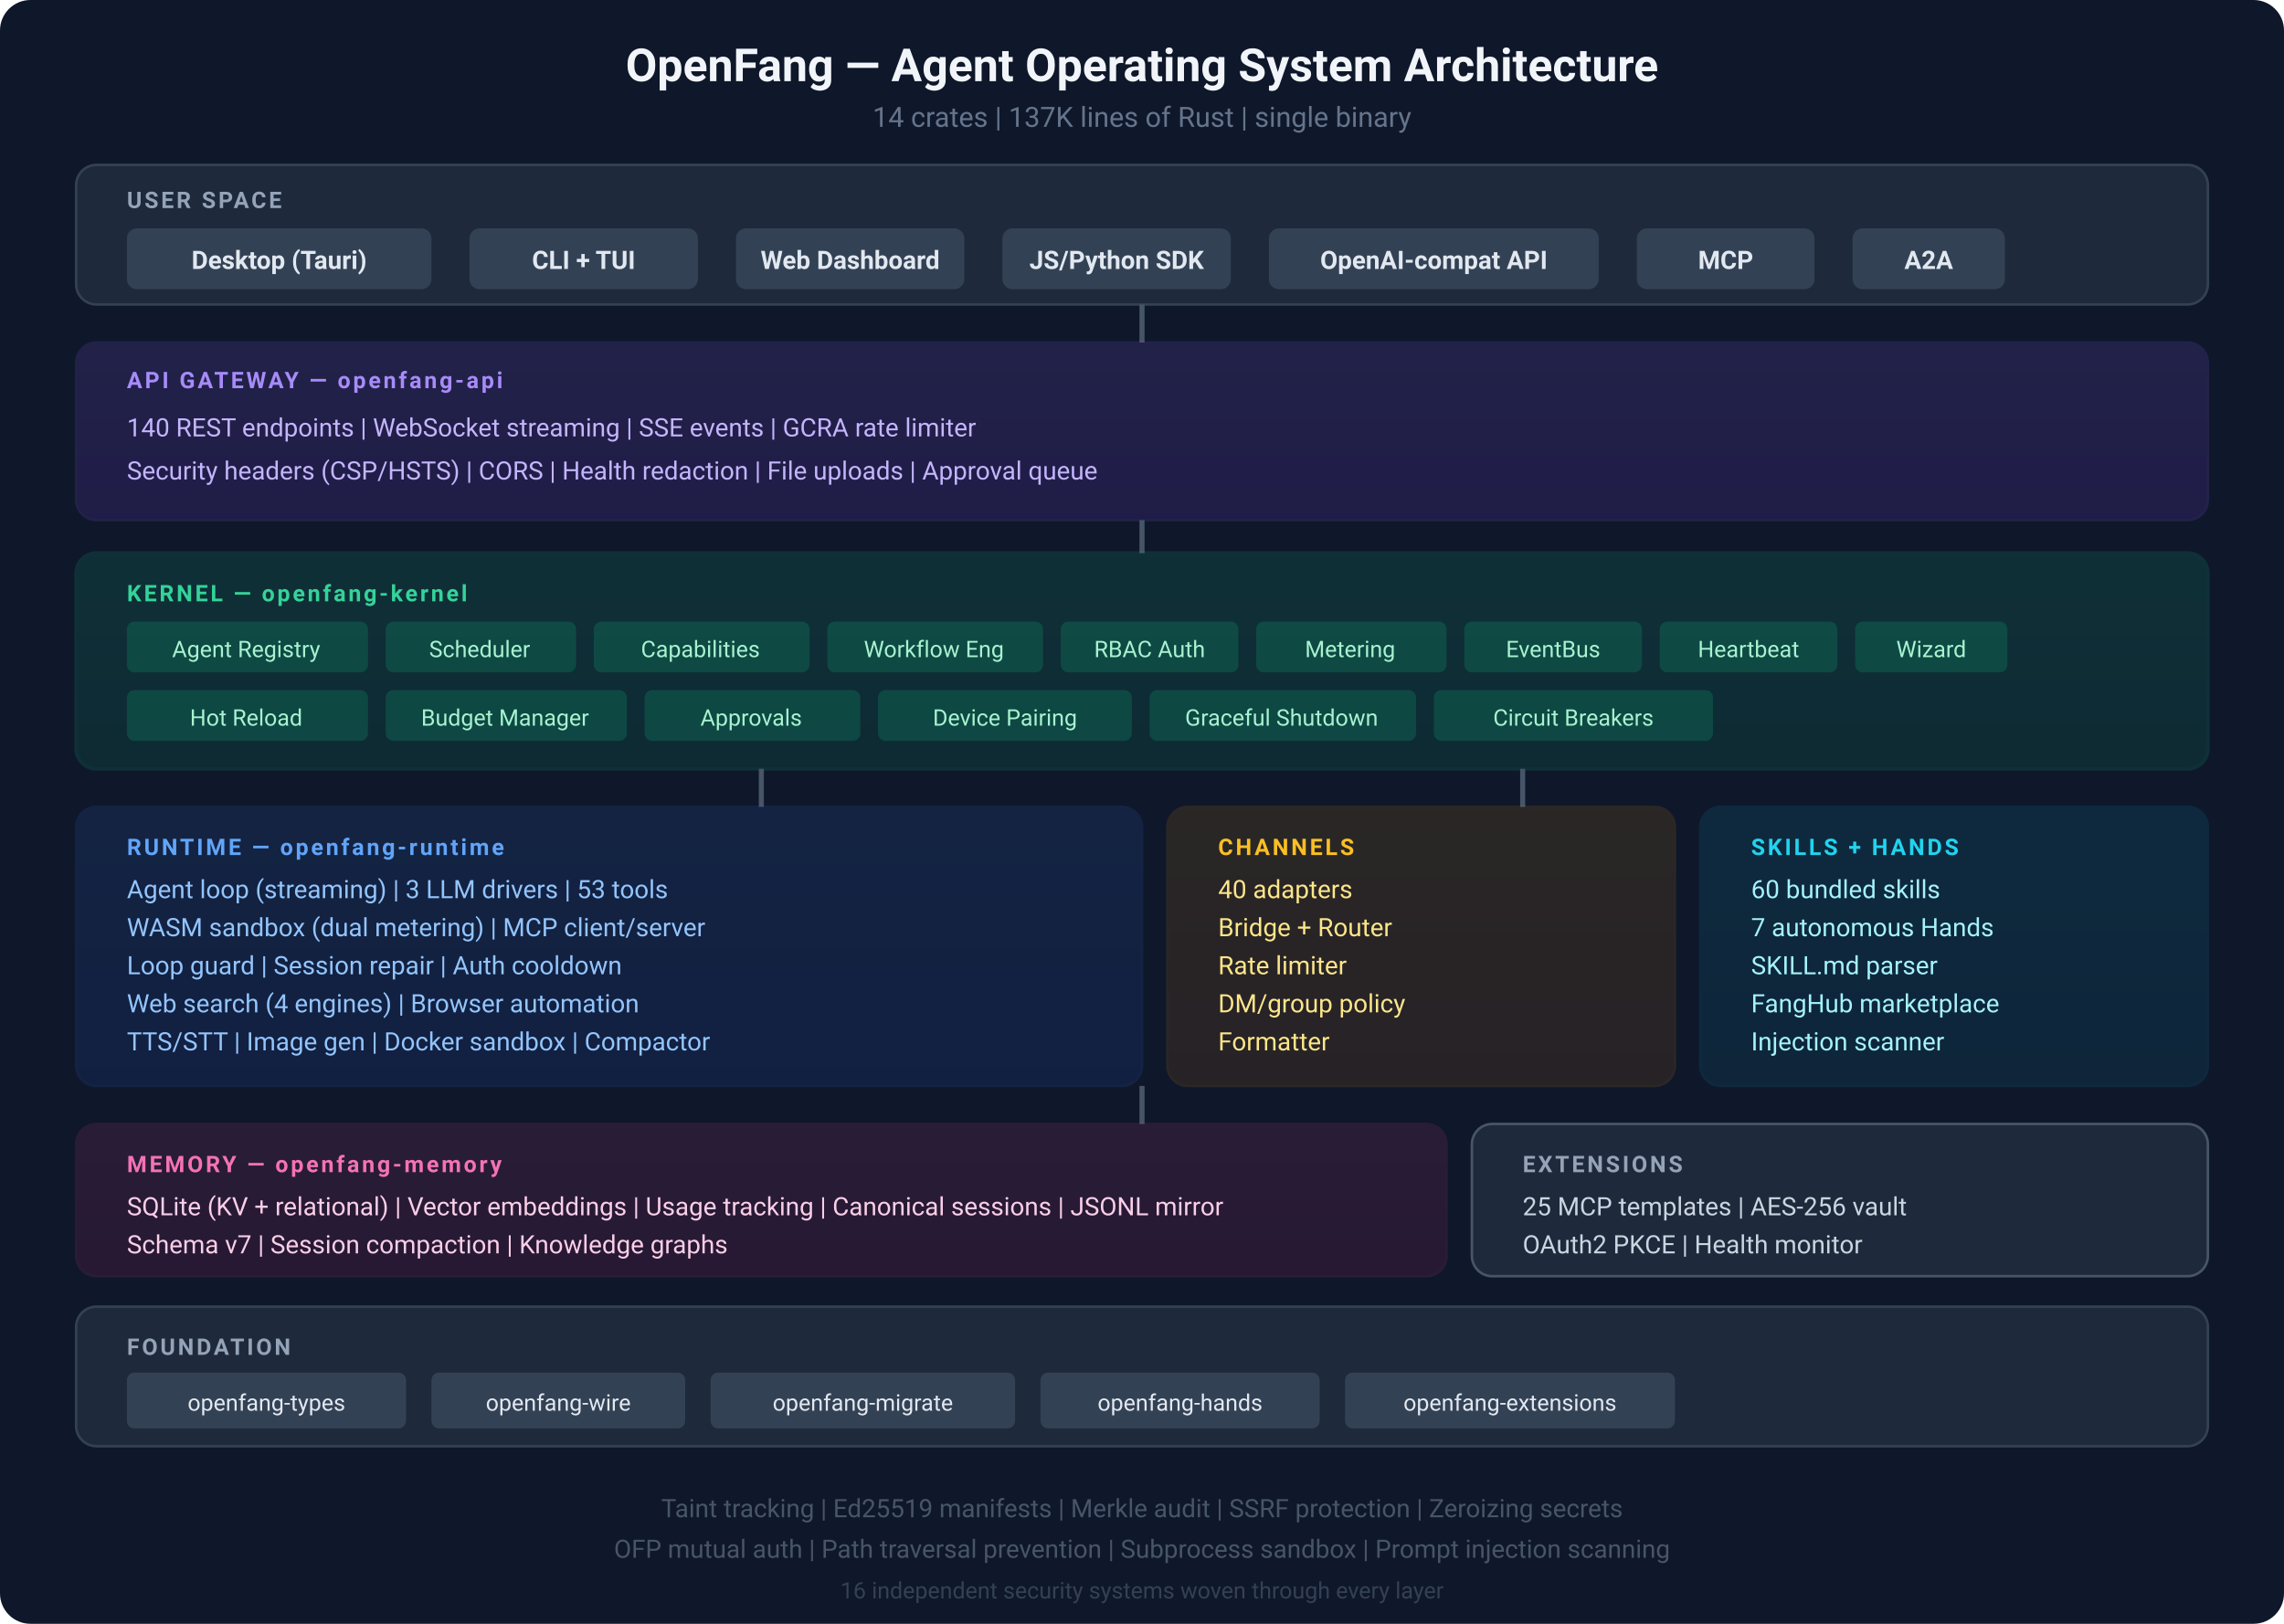
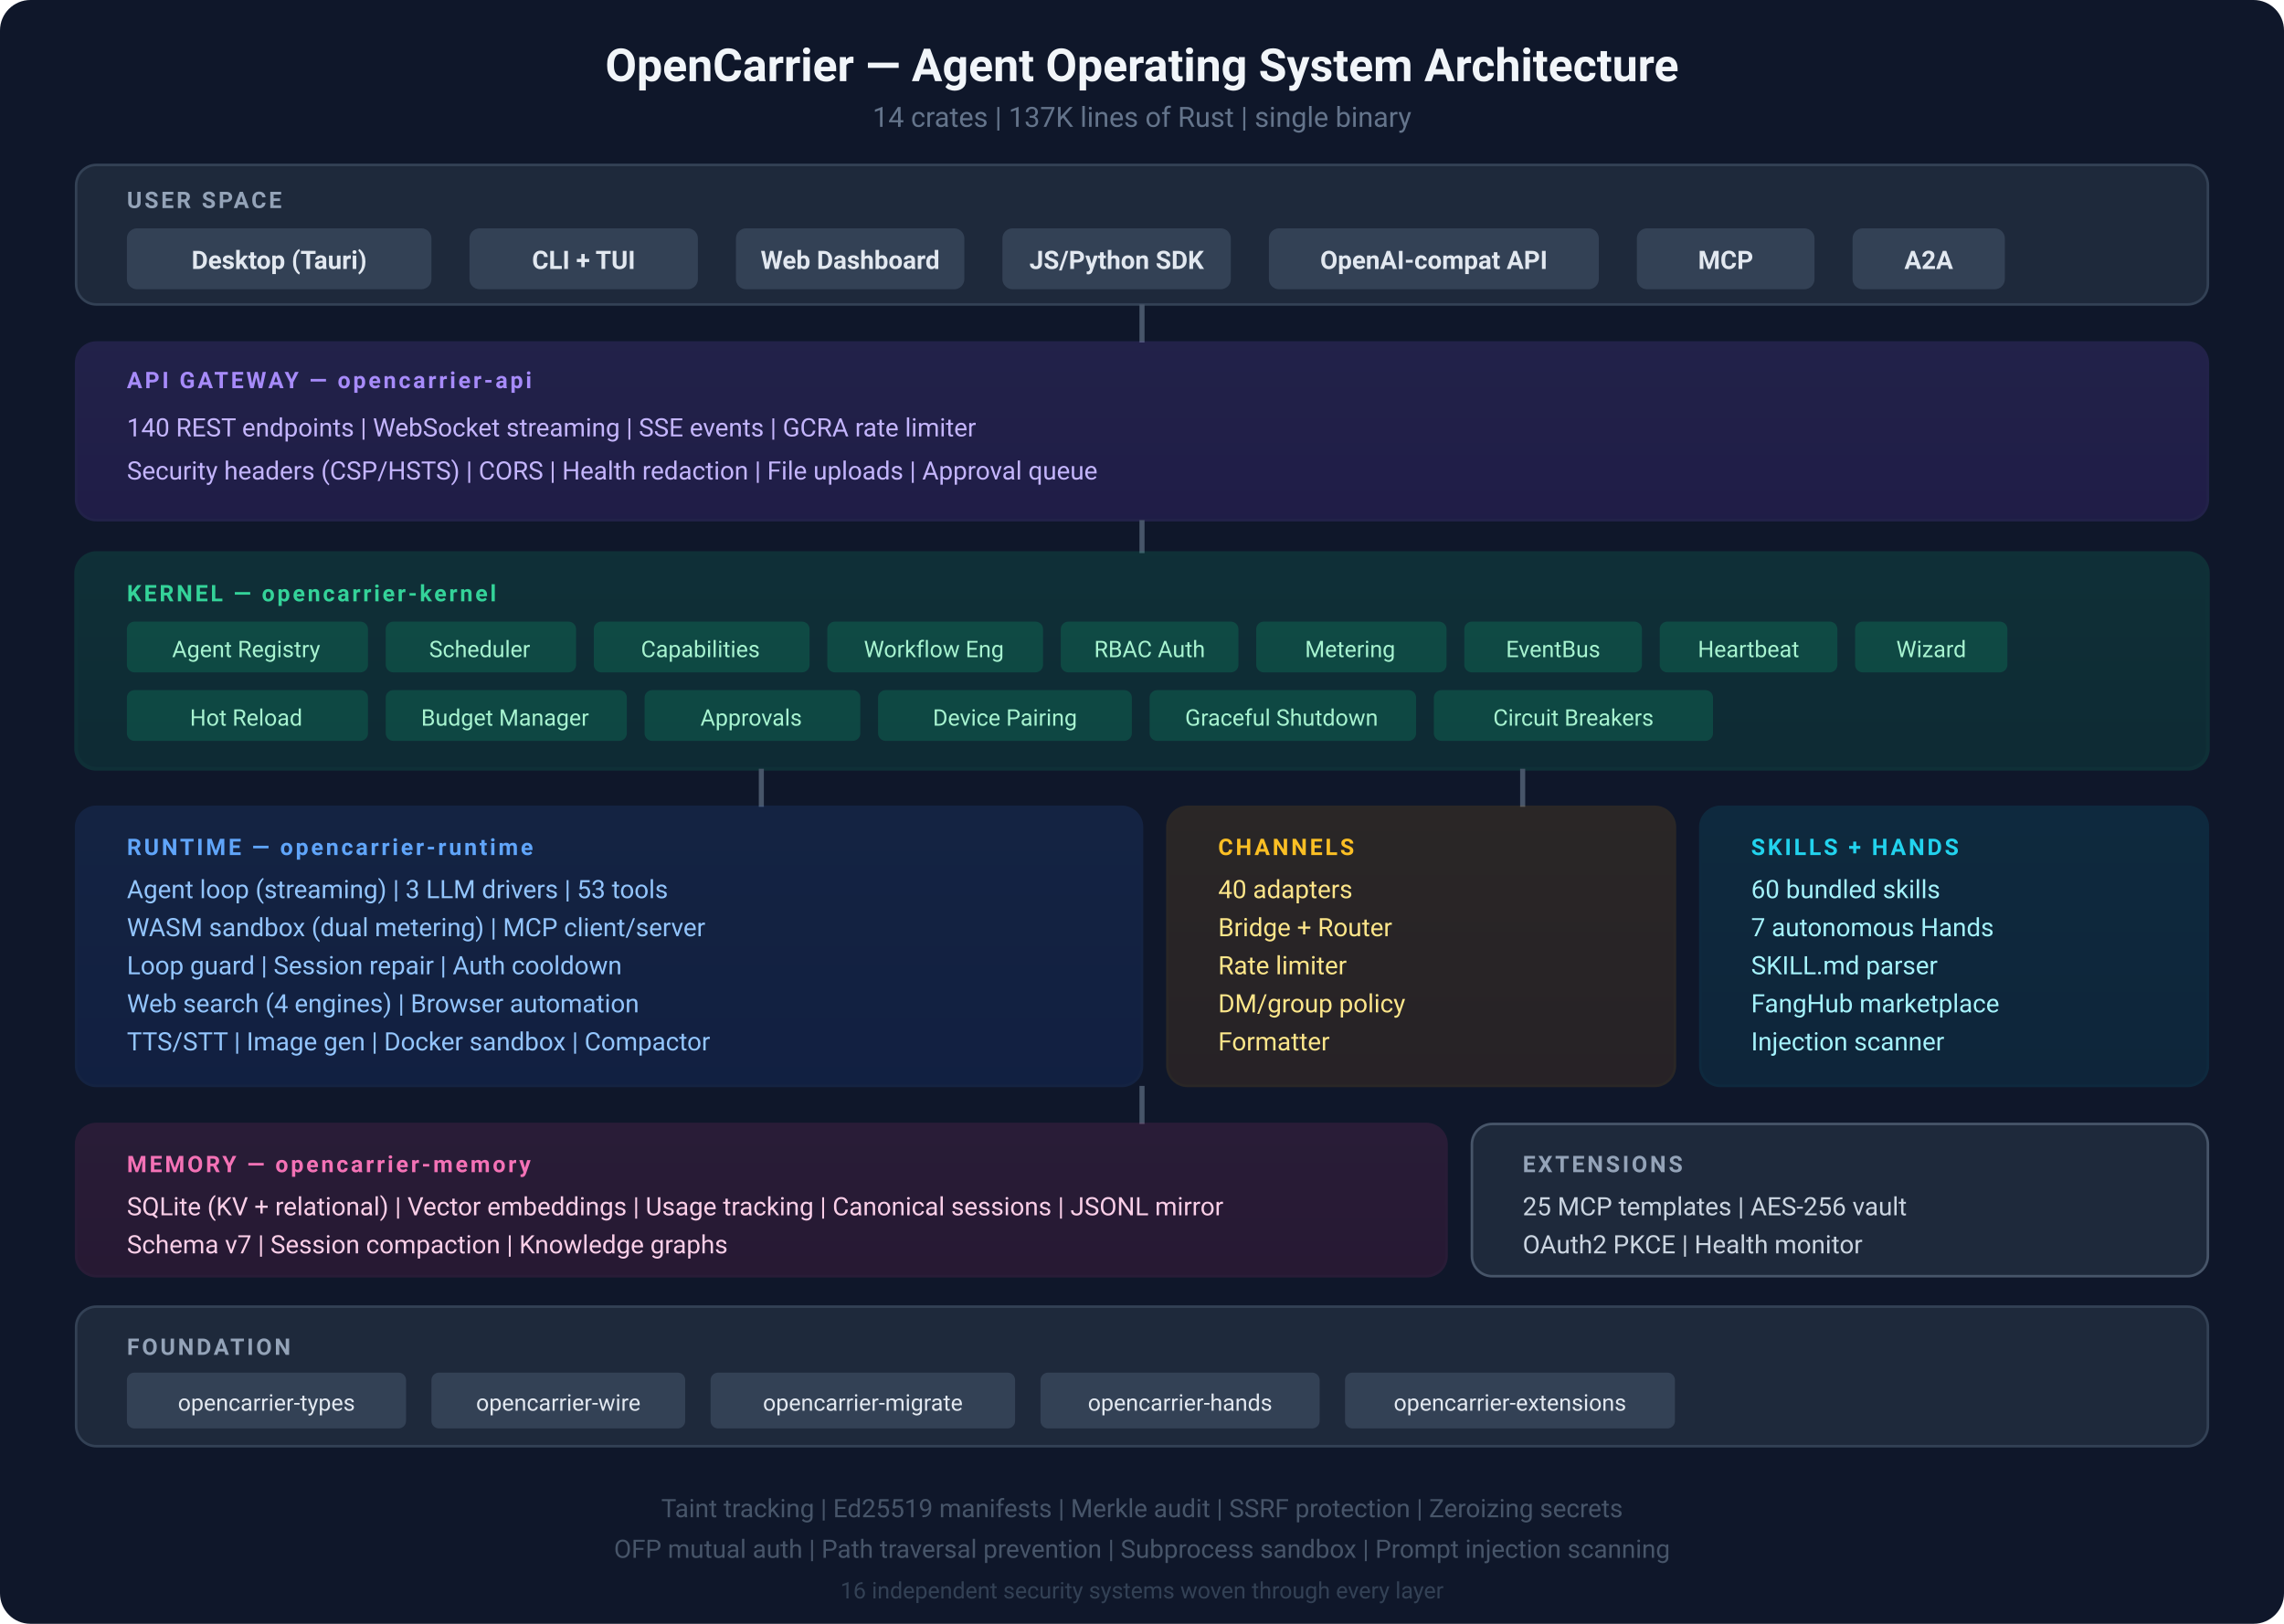
<svg xmlns="http://www.w3.org/2000/svg" viewBox="0 0 900 640" font-family="-apple-system,BlinkMacSystemFont,'Segoe UI',Roboto,Helvetica,Arial,sans-serif">
  <defs>
    <linearGradient id="kern" x1="0" y1="0" x2="0" y2="1">
      <stop offset="0%" stop-color="#10b981" />
      <stop offset="100%" stop-color="#059669" />
    </linearGradient>
    <linearGradient id="rt" x1="0" y1="0" x2="0" y2="1">
      <stop offset="0%" stop-color="#3b82f6" />
      <stop offset="100%" stop-color="#2563eb" />
    </linearGradient>
    <linearGradient id="api" x1="0" y1="0" x2="0" y2="1">
      <stop offset="0%" stop-color="#8b5cf6" />
      <stop offset="100%" stop-color="#7c3aed" />
    </linearGradient>
    <linearGradient id="ch" x1="0" y1="0" x2="0" y2="1">
      <stop offset="0%" stop-color="#f59e0b" />
      <stop offset="100%" stop-color="#d97706" />
    </linearGradient>
    <linearGradient id="mem" x1="0" y1="0" x2="0" y2="1">
      <stop offset="0%" stop-color="#ec4899" />
      <stop offset="100%" stop-color="#db2777" />
    </linearGradient>
    <linearGradient id="ext" x1="0" y1="0" x2="0" y2="1">
      <stop offset="0%" stop-color="#06b6d4" />
      <stop offset="100%" stop-color="#0891b2" />
    </linearGradient>
  </defs>
  <rect width="900" height="640" rx="12" fill="#0f172a" />
-   <text x="450" y="32" text-anchor="middle" fill="#f1f5f9" font-size="18" font-weight="700">OpenFang — Agent Operating System Architecture</text>
+   <text x="450" y="32" text-anchor="middle" fill="#f1f5f9" font-size="18" font-weight="700">OpenCarrier — Agent Operating System Architecture</text>
  <text x="450" y="50" text-anchor="middle" fill="#64748b" font-size="11">14 crates | 137K lines of Rust | single binary</text>
  <rect x="30" y="65" width="840" height="55" rx="8" fill="#1e293b" stroke="#334155" stroke-width="1" />
  <text x="50" y="82" fill="#94a3b8" font-size="9" font-weight="600" letter-spacing="1">USER SPACE</text>
  <rect x="50" y="90" width="120" height="24" rx="4" fill="#334155" />
  <text x="110" y="106" text-anchor="middle" fill="#e2e8f0" font-size="10" font-weight="600">Desktop (Tauri)</text>
  <rect x="185" y="90" width="90" height="24" rx="4" fill="#334155" />
  <text x="230" y="106" text-anchor="middle" fill="#e2e8f0" font-size="10" font-weight="600">CLI + TUI</text>
  <rect x="290" y="90" width="90" height="24" rx="4" fill="#334155" />
  <text x="335" y="106" text-anchor="middle" fill="#e2e8f0" font-size="10" font-weight="600">Web Dashboard</text>
  <rect x="395" y="90" width="90" height="24" rx="4" fill="#334155" />
  <text x="440" y="106" text-anchor="middle" fill="#e2e8f0" font-size="10" font-weight="600">JS/Python SDK</text>
  <rect x="500" y="90" width="130" height="24" rx="4" fill="#334155" />
  <text x="565" y="106" text-anchor="middle" fill="#e2e8f0" font-size="10" font-weight="600">OpenAI-compat API</text>
  <rect x="645" y="90" width="70" height="24" rx="4" fill="#334155" />
  <text x="680" y="106" text-anchor="middle" fill="#e2e8f0" font-size="10" font-weight="600">MCP</text>
  <rect x="730" y="90" width="60" height="24" rx="4" fill="#334155" />
  <text x="760" y="106" text-anchor="middle" fill="#e2e8f0" font-size="10" font-weight="600">A2A</text>
  <line x1="450" y1="120" x2="450" y2="135" stroke="#475569" stroke-width="2" marker-end="url(#arrowhead)" />
  <rect x="30" y="135" width="840" height="70" rx="8" fill="url(#api)" opacity="0.15" stroke="#8b5cf6" stroke-width="1" />
-   <text x="50" y="153" fill="#a78bfa" font-size="9" font-weight="600" letter-spacing="1">API GATEWAY — openfang-api</text>
+   <text x="50" y="153" fill="#a78bfa" font-size="9" font-weight="600" letter-spacing="1">API GATEWAY — opencarrier-api</text>
  <text x="50" y="172" fill="#c4b5fd" font-size="10">140 REST endpoints | WebSocket streaming | SSE events | GCRA rate limiter</text>
  <text x="50" y="189" fill="#c4b5fd" font-size="10">Security headers (CSP/HSTS) | CORS | Health redaction | File uploads | Approval queue</text>
  <line x1="450" y1="205" x2="450" y2="218" stroke="#475569" stroke-width="2" />
  <rect x="30" y="218" width="840" height="85" rx="8" fill="url(#kern)" opacity="0.15" stroke="#10b981" stroke-width="1.5" />
-   <text x="50" y="237" fill="#34d399" font-size="9" font-weight="600" letter-spacing="1">KERNEL — openfang-kernel</text>
+   <text x="50" y="237" fill="#34d399" font-size="9" font-weight="600" letter-spacing="1">KERNEL — opencarrier-kernel</text>
  <rect x="50" y="245" width="95" height="20" rx="3" fill="#10b98133" />
  <text x="97" y="259" text-anchor="middle" fill="#a7f3d0" font-size="9">Agent Registry</text>
  <rect x="152" y="245" width="75" height="20" rx="3" fill="#10b98133" />
  <text x="189" y="259" text-anchor="middle" fill="#a7f3d0" font-size="9">Scheduler</text>
  <rect x="234" y="245" width="85" height="20" rx="3" fill="#10b98133" />
  <text x="276" y="259" text-anchor="middle" fill="#a7f3d0" font-size="9">Capabilities</text>
  <rect x="326" y="245" width="85" height="20" rx="3" fill="#10b98133" />
  <text x="368" y="259" text-anchor="middle" fill="#a7f3d0" font-size="9">Workflow Eng</text>
  <rect x="418" y="245" width="70" height="20" rx="3" fill="#10b98133" />
  <text x="453" y="259" text-anchor="middle" fill="#a7f3d0" font-size="9">RBAC Auth</text>
  <rect x="495" y="245" width="75" height="20" rx="3" fill="#10b98133" />
  <text x="532" y="259" text-anchor="middle" fill="#a7f3d0" font-size="9">Metering</text>
  <rect x="577" y="245" width="70" height="20" rx="3" fill="#10b98133" />
  <text x="612" y="259" text-anchor="middle" fill="#a7f3d0" font-size="9">EventBus</text>
  <rect x="654" y="245" width="70" height="20" rx="3" fill="#10b98133" />
  <text x="689" y="259" text-anchor="middle" fill="#a7f3d0" font-size="9">Heartbeat</text>
  <rect x="731" y="245" width="60" height="20" rx="3" fill="#10b98133" />
  <text x="761" y="259" text-anchor="middle" fill="#a7f3d0" font-size="9">Wizard</text>
  <rect x="50" y="272" width="95" height="20" rx="3" fill="#10b98133" />
  <text x="97" y="286" text-anchor="middle" fill="#a7f3d0" font-size="9">Hot Reload</text>
  <rect x="152" y="272" width="95" height="20" rx="3" fill="#10b98133" />
  <text x="199" y="286" text-anchor="middle" fill="#a7f3d0" font-size="9">Budget Manager</text>
  <rect x="254" y="272" width="85" height="20" rx="3" fill="#10b98133" />
  <text x="296" y="286" text-anchor="middle" fill="#a7f3d0" font-size="9">Approvals</text>
  <rect x="346" y="272" width="100" height="20" rx="3" fill="#10b98133" />
  <text x="396" y="286" text-anchor="middle" fill="#a7f3d0" font-size="9">Device Pairing</text>
  <rect x="453" y="272" width="105" height="20" rx="3" fill="#10b98133" />
  <text x="505" y="286" text-anchor="middle" fill="#a7f3d0" font-size="9">Graceful Shutdown</text>
  <rect x="565" y="272" width="110" height="20" rx="3" fill="#10b98133" />
  <text x="620" y="286" text-anchor="middle" fill="#a7f3d0" font-size="9">Circuit Breakers</text>
  <line x1="300" y1="303" x2="300" y2="318" stroke="#475569" stroke-width="2" />
  <line x1="600" y1="303" x2="600" y2="318" stroke="#475569" stroke-width="2" />
  <rect x="30" y="318" width="420" height="110" rx="8" fill="url(#rt)" opacity="0.12" stroke="#3b82f6" stroke-width="1" />
-   <text x="50" y="337" fill="#60a5fa" font-size="9" font-weight="600" letter-spacing="1">RUNTIME — openfang-runtime</text>
+   <text x="50" y="337" fill="#60a5fa" font-size="9" font-weight="600" letter-spacing="1">RUNTIME — opencarrier-runtime</text>
  <text x="50" y="354" fill="#93c5fd" font-size="10">Agent loop (streaming) | 3 LLM drivers | 53 tools</text>
  <text x="50" y="369" fill="#93c5fd" font-size="10">WASM sandbox (dual metering) | MCP client/server</text>
  <text x="50" y="384" fill="#93c5fd" font-size="10">Loop guard | Session repair | Auth cooldown</text>
  <text x="50" y="399" fill="#93c5fd" font-size="10">Web search (4 engines) | Browser automation</text>
  <text x="50" y="414" fill="#93c5fd" font-size="10">TTS/STT | Image gen | Docker sandbox | Compactor</text>
  <rect x="460" y="318" width="200" height="110" rx="8" fill="url(#ch)" opacity="0.12" stroke="#f59e0b" stroke-width="1" />
  <text x="480" y="337" fill="#fbbf24" font-size="9" font-weight="600" letter-spacing="1">CHANNELS</text>
  <text x="480" y="354" fill="#fde68a" font-size="10">40 adapters</text>
  <text x="480" y="369" fill="#fde68a" font-size="10">Bridge + Router</text>
  <text x="480" y="384" fill="#fde68a" font-size="10">Rate limiter</text>
  <text x="480" y="399" fill="#fde68a" font-size="10">DM/group policy</text>
  <text x="480" y="414" fill="#fde68a" font-size="10">Formatter</text>
  <rect x="670" y="318" width="200" height="110" rx="8" fill="url(#ext)" opacity="0.12" stroke="#06b6d4" stroke-width="1" />
  <text x="690" y="337" fill="#22d3ee" font-size="9" font-weight="600" letter-spacing="1">SKILLS + HANDS</text>
  <text x="690" y="354" fill="#a5f3fc" font-size="10">60 bundled skills</text>
  <text x="690" y="369" fill="#a5f3fc" font-size="10">7 autonomous Hands</text>
  <text x="690" y="384" fill="#a5f3fc" font-size="10">SKILL.md parser</text>
  <text x="690" y="399" fill="#a5f3fc" font-size="10">FangHub marketplace</text>
  <text x="690" y="414" fill="#a5f3fc" font-size="10">Injection scanner</text>
  <line x1="450" y1="428" x2="450" y2="443" stroke="#475569" stroke-width="2" />
  <rect x="30" y="443" width="540" height="60" rx="8" fill="url(#mem)" opacity="0.12" stroke="#ec4899" stroke-width="1" />
-   <text x="50" y="462" fill="#f472b6" font-size="9" font-weight="600" letter-spacing="1">MEMORY — openfang-memory</text>
+   <text x="50" y="462" fill="#f472b6" font-size="9" font-weight="600" letter-spacing="1">MEMORY — opencarrier-memory</text>
  <text x="50" y="479" fill="#fbcfe8" font-size="10">SQLite (KV + relational) | Vector embeddings | Usage tracking | Canonical sessions | JSONL mirror</text>
  <text x="50" y="494" fill="#fbcfe8" font-size="10">Schema v7 | Session compaction | Knowledge graphs</text>
  <rect x="580" y="443" width="290" height="60" rx="8" fill="#1e293b" stroke="#475569" stroke-width="1" />
  <text x="600" y="462" fill="#94a3b8" font-size="9" font-weight="600" letter-spacing="1">EXTENSIONS</text>
  <text x="600" y="479" fill="#cbd5e1" font-size="10">25 MCP templates | AES-256 vault</text>
  <text x="600" y="494" fill="#cbd5e1" font-size="10">OAuth2 PKCE | Health monitor</text>
  <rect x="30" y="515" width="840" height="55" rx="8" fill="#1e293b" stroke="#334155" stroke-width="1" />
  <text x="50" y="534" fill="#94a3b8" font-size="9" font-weight="600" letter-spacing="1">FOUNDATION</text>
  <rect x="50" y="541" width="110" height="22" rx="3" fill="#334155" />
-   <text x="105" y="556" text-anchor="middle" fill="#e2e8f0" font-size="9">openfang-types</text>
+   <text x="105" y="556" text-anchor="middle" fill="#e2e8f0" font-size="9">opencarrier-types</text>
  <rect x="170" y="541" width="100" height="22" rx="3" fill="#334155" />
-   <text x="220" y="556" text-anchor="middle" fill="#e2e8f0" font-size="9">openfang-wire</text>
+   <text x="220" y="556" text-anchor="middle" fill="#e2e8f0" font-size="9">opencarrier-wire</text>
  <rect x="280" y="541" width="120" height="22" rx="3" fill="#334155" />
-   <text x="340" y="556" text-anchor="middle" fill="#e2e8f0" font-size="9">openfang-migrate</text>
+   <text x="340" y="556" text-anchor="middle" fill="#e2e8f0" font-size="9">opencarrier-migrate</text>
  <rect x="410" y="541" width="110" height="22" rx="3" fill="#334155" />
-   <text x="465" y="556" text-anchor="middle" fill="#e2e8f0" font-size="9">openfang-hands</text>
+   <text x="465" y="556" text-anchor="middle" fill="#e2e8f0" font-size="9">opencarrier-hands</text>
  <rect x="530" y="541" width="130" height="22" rx="3" fill="#334155" />
-   <text x="595" y="556" text-anchor="middle" fill="#e2e8f0" font-size="9">openfang-extensions</text>
+   <text x="595" y="556" text-anchor="middle" fill="#e2e8f0" font-size="9">opencarrier-extensions</text>
  <text x="450" y="598" text-anchor="middle" fill="#475569" font-size="10">Taint tracking | Ed25519 manifests | Merkle audit | SSRF protection | Zeroizing secrets</text>
  <text x="450" y="614" text-anchor="middle" fill="#475569" font-size="10">OFP mutual auth | Path traversal prevention | Subprocess sandbox | Prompt injection scanning</text>
  <text x="450" y="630" text-anchor="middle" fill="#334155" font-size="9">16 independent security systems woven through every layer</text>
</svg>
